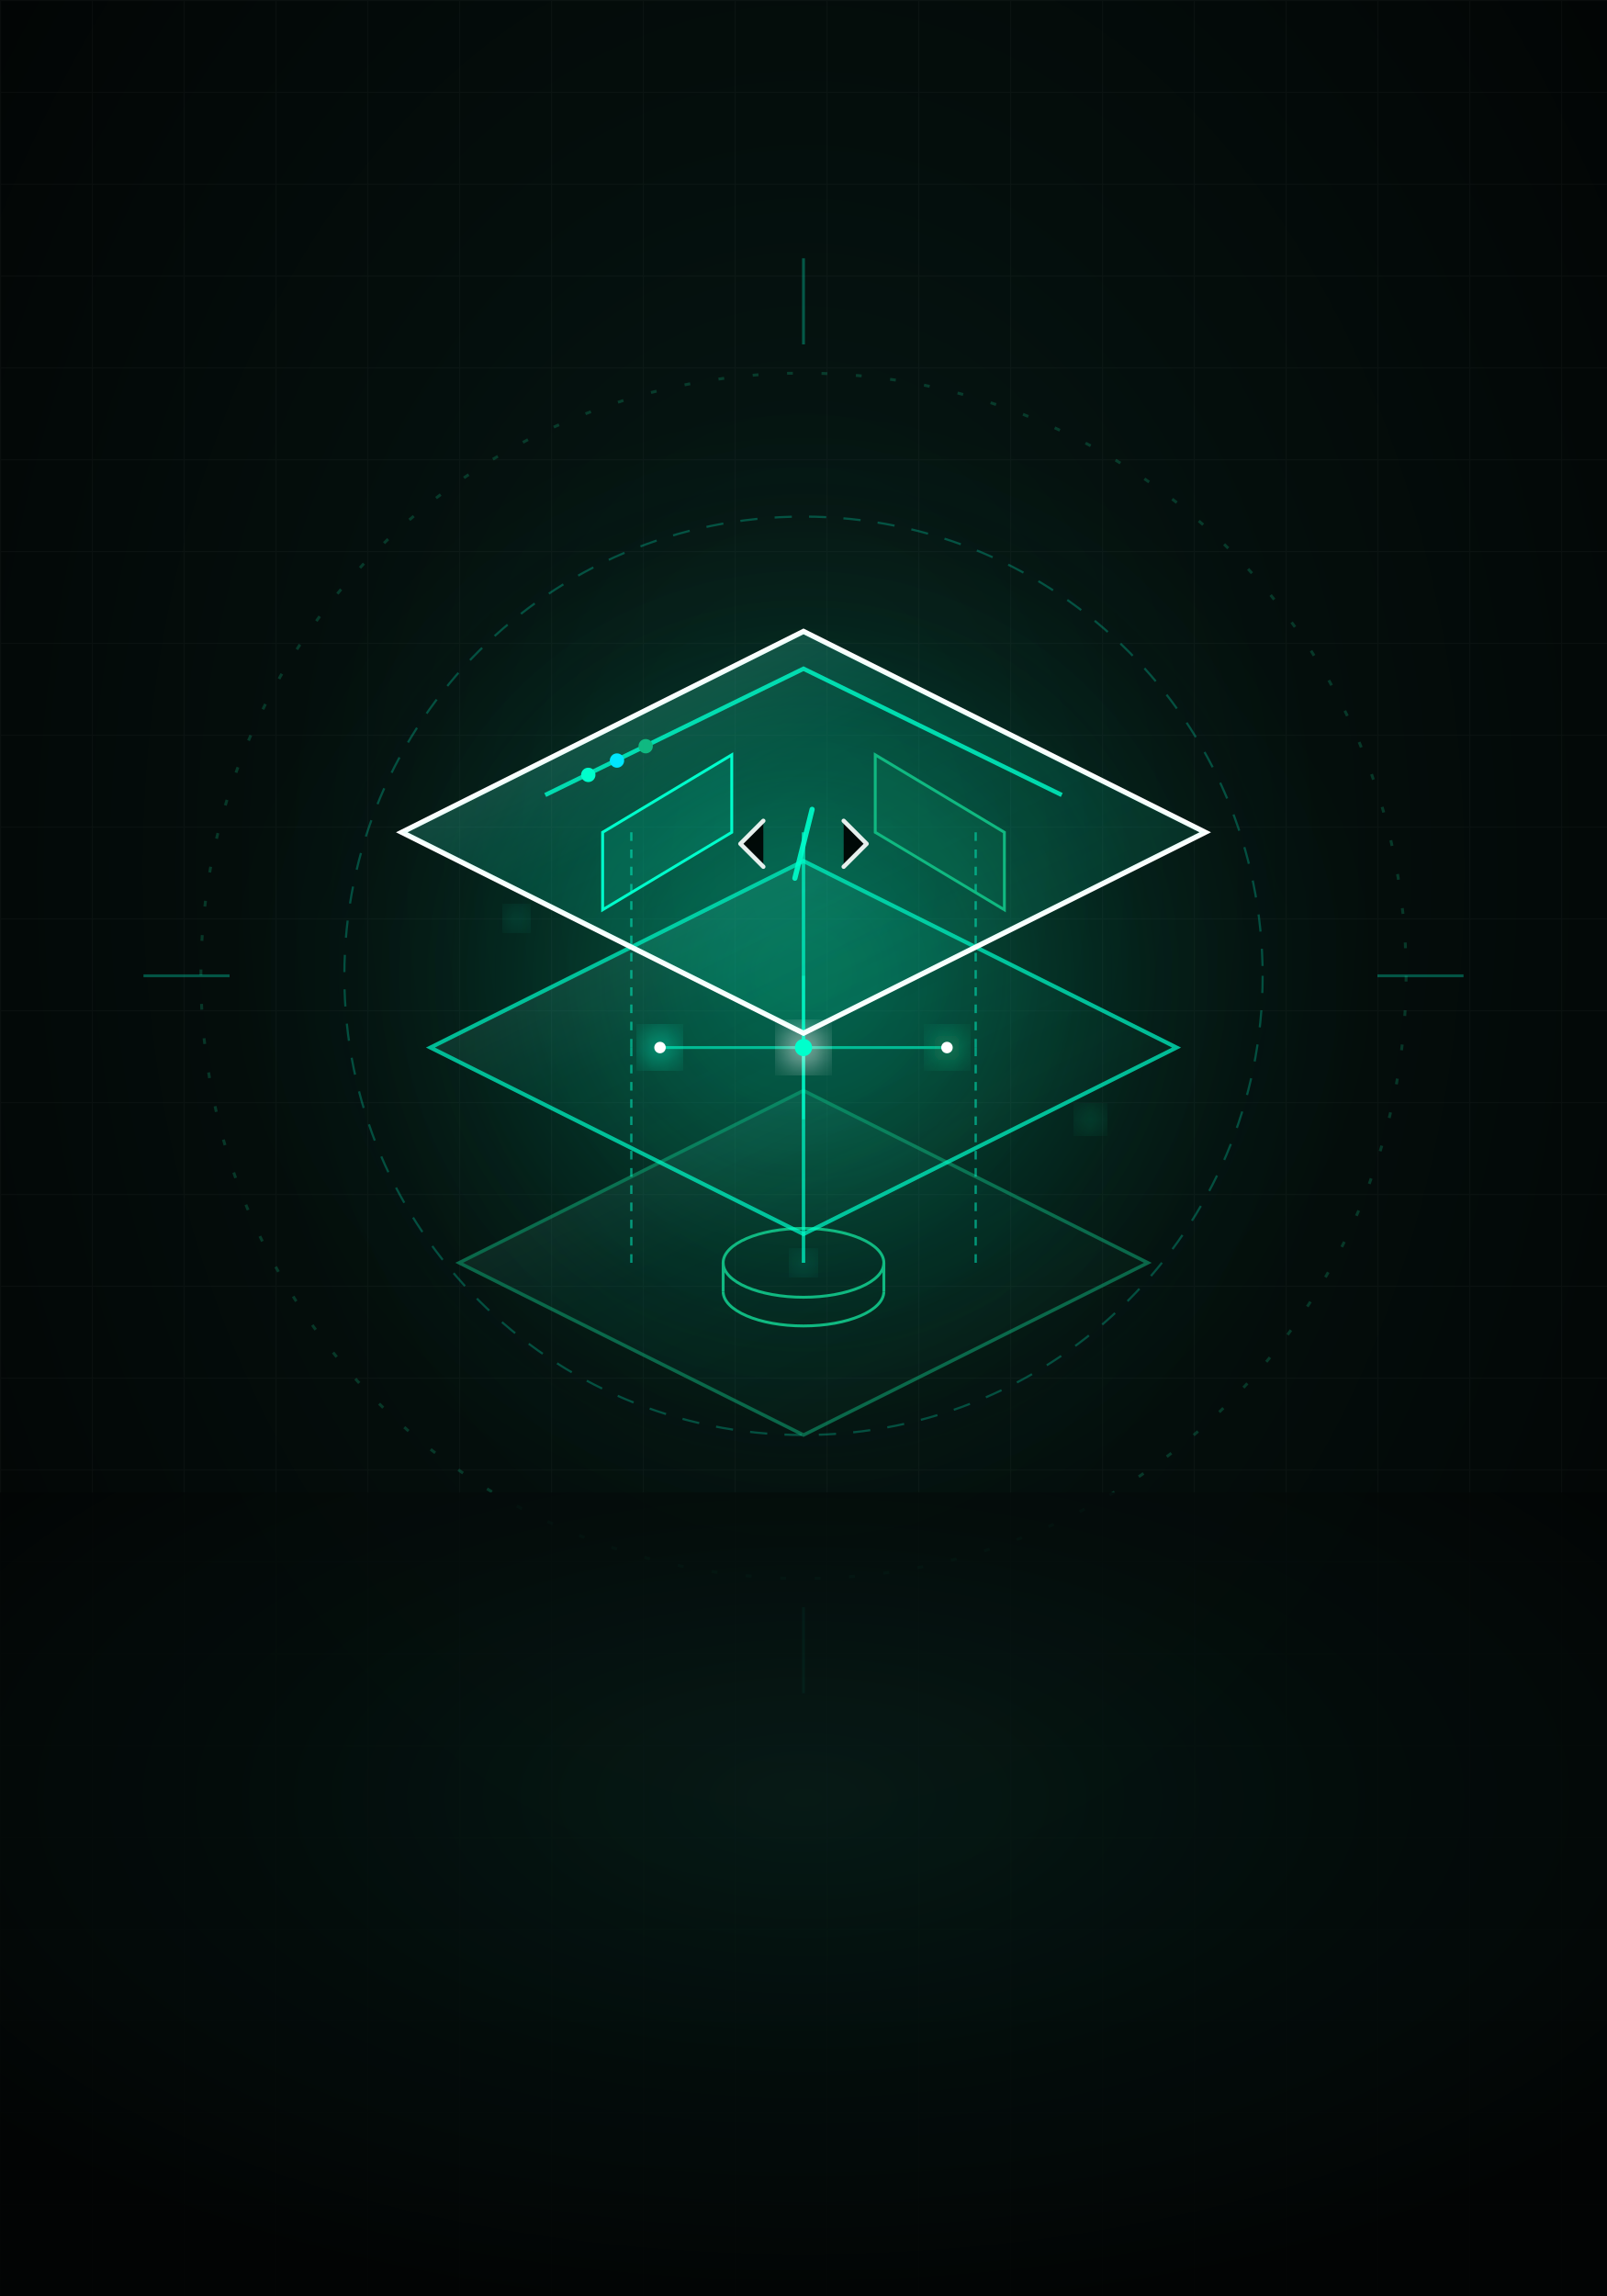
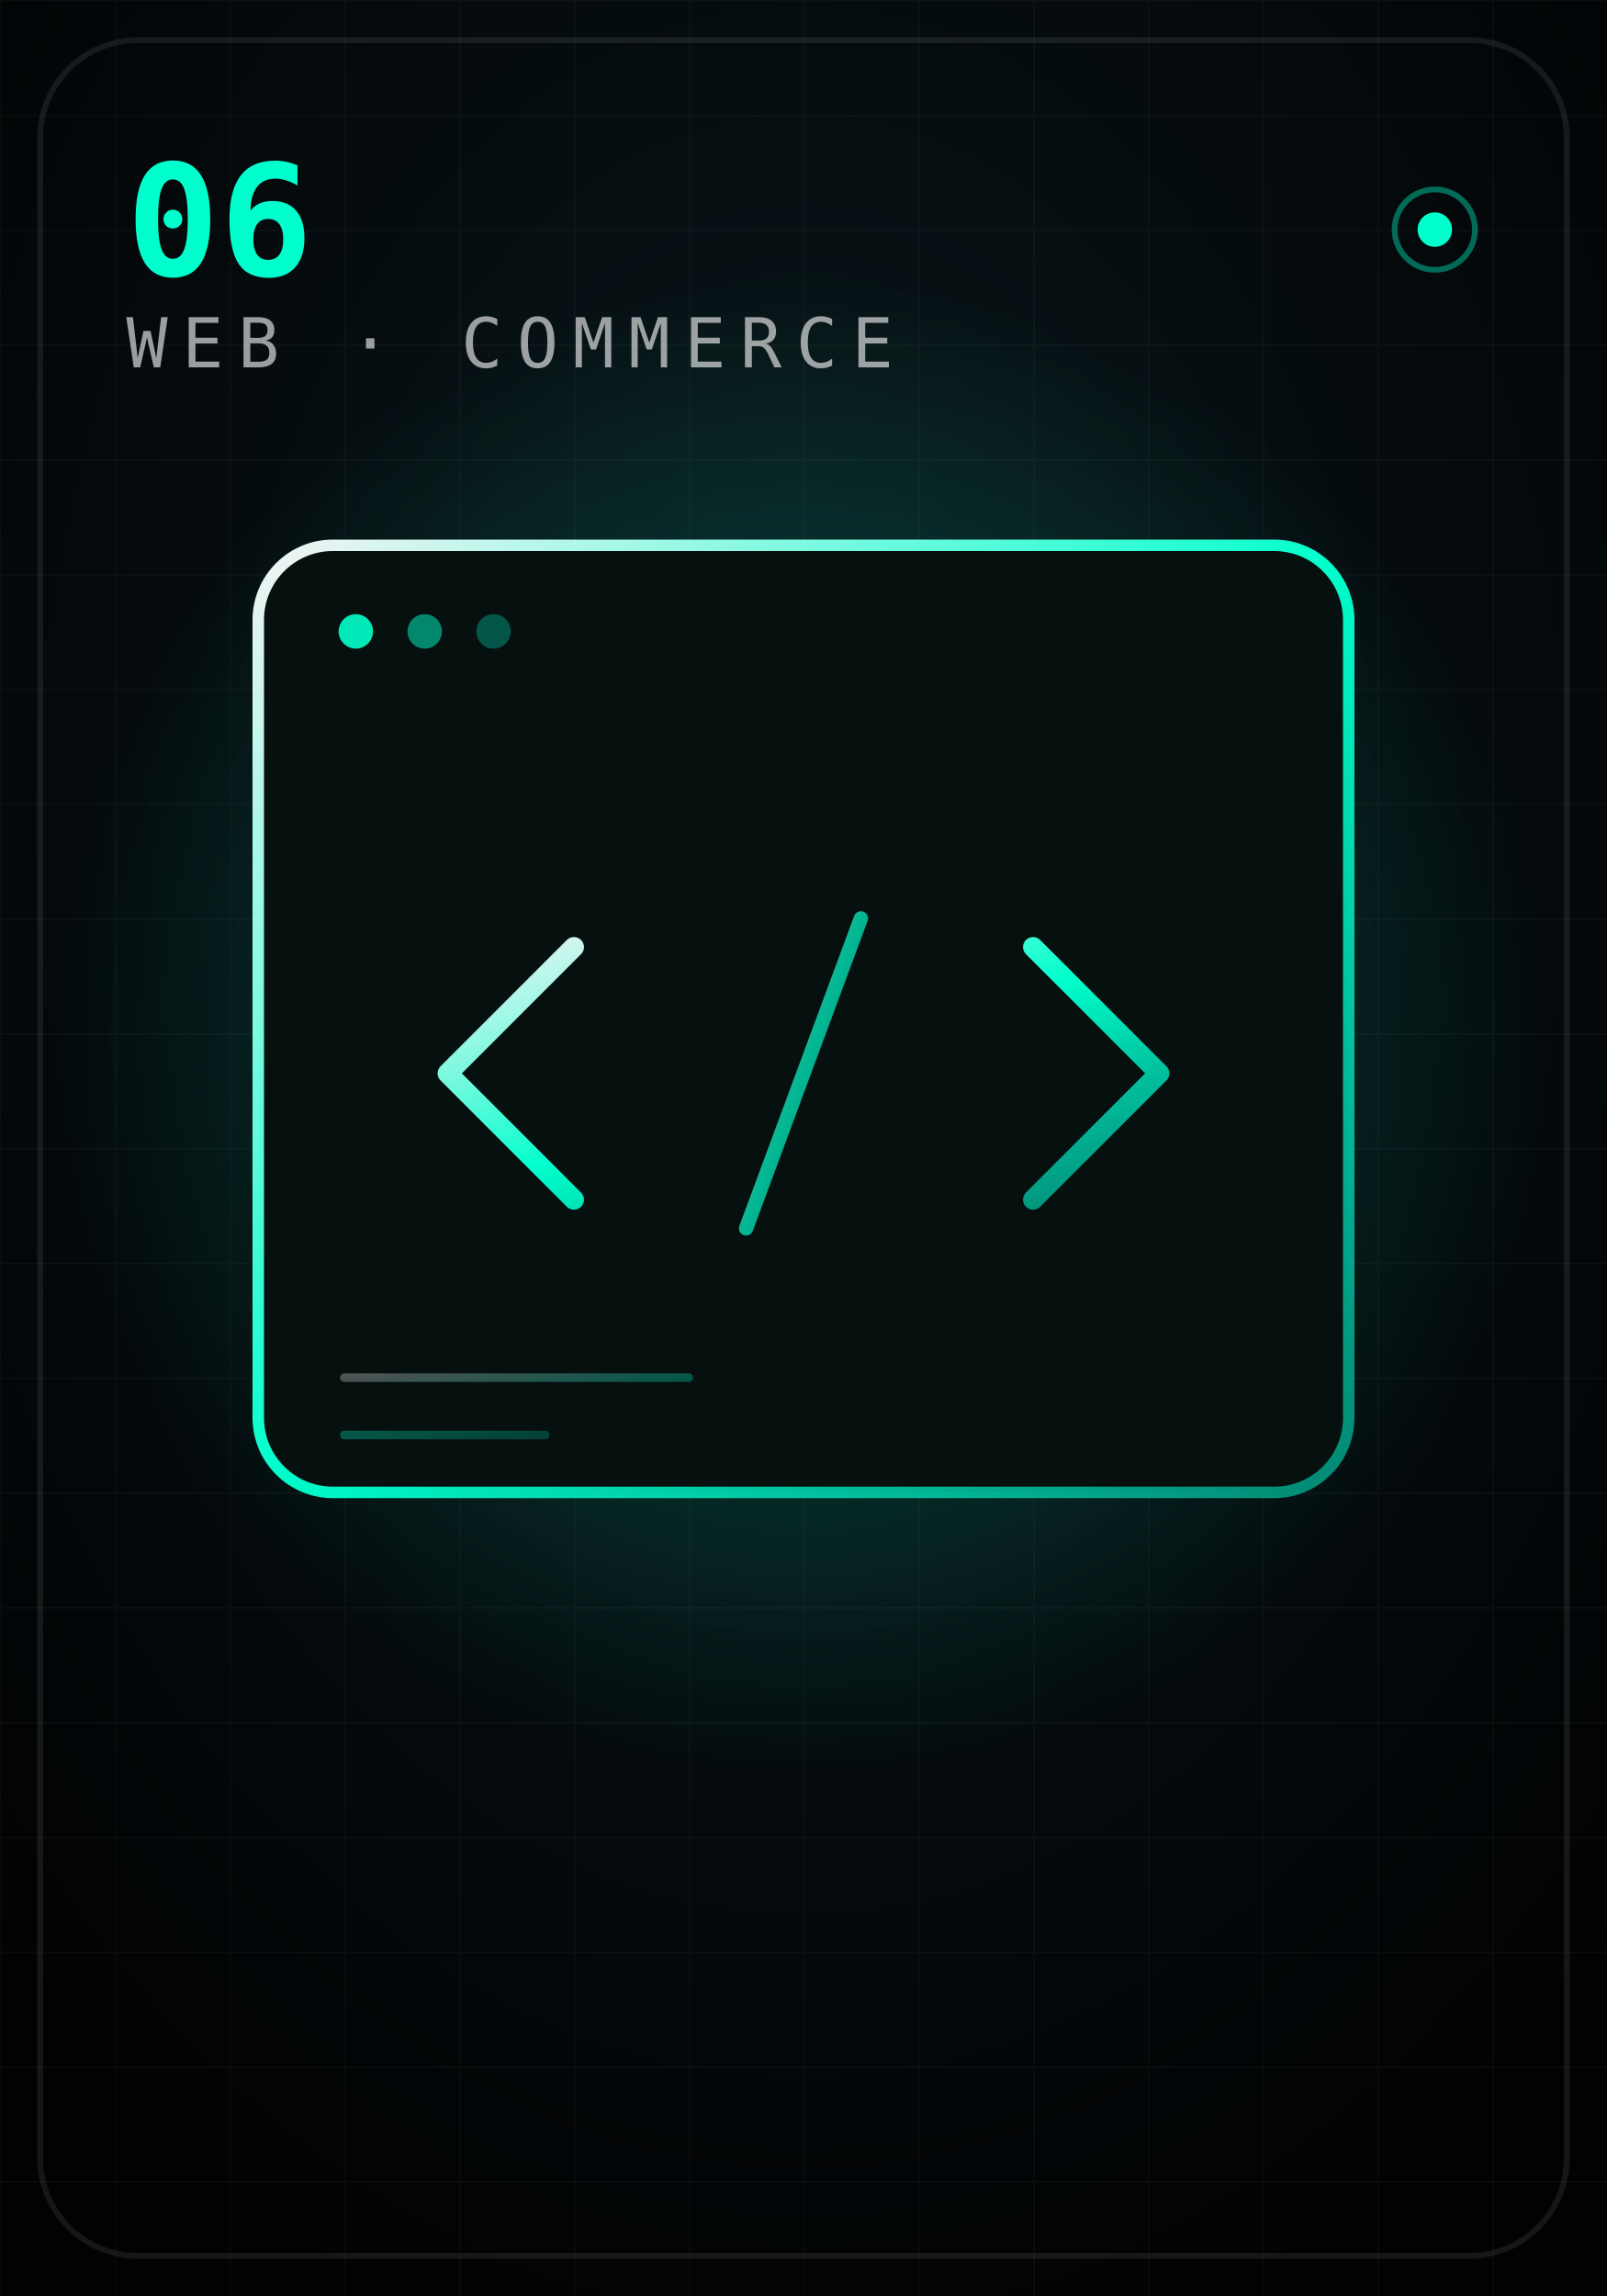
- <svg xmlns="http://www.w3.org/2000/svg" viewBox="0 0 560 800" width="100%" height="100%">
+ <svg xmlns="http://www.w3.org/2000/svg" viewBox="0 0 560 800" role="img" aria-label="Développement Fullstack">
  <defs>
-     <radialGradient id="bg-fullstack" cx="50%" cy="38%" r="65%">
-       <stop offset="0%" stop-color="#071c18" stop-opacity="1" />
-       <stop offset="50%" stop-color="#040e0c" stop-opacity="1" />
-       <stop offset="100%" stop-color="#020404" stop-opacity="1" />
+     <radialGradient id="bg" cx="50%" cy="36%" r="70%">
+       <stop offset="0" stop-color="#0b1c20" />
+       <stop offset=".55" stop-color="#050b0e" />
+       <stop offset="1" stop-color="#010203" />
    </radialGradient>
-     <radialGradient id="fs-core-glow" cx="50%" cy="50%" r="50%">
-       <stop offset="0%" stop-color="#00ffcc" stop-opacity="0.75" />
-       <stop offset="40%" stop-color="#10b981" stop-opacity="0.35" />
-       <stop offset="80%" stop-color="#047857" stop-opacity="0.08" />
-       <stop offset="100%" stop-color="#000000" stop-opacity="0" />
+     <radialGradient id="halo" cx="50%" cy="50%" r="50%">
+       <stop offset="0" stop-color="#00ffcc" stop-opacity=".28" />
+       <stop offset="1" stop-color="#00ffcc" stop-opacity="0" />
    </radialGradient>
-     <linearGradient id="glass-plate" x1="0%" y1="0%" x2="100%" y2="100%">
-       <stop offset="0%" stop-color="#ffffff" stop-opacity="0.25" />
-       <stop offset="40%" stop-color="#00ffcc" stop-opacity="0.1" />
-       <stop offset="100%" stop-color="#10b981" stop-opacity="0.03" />
+     <linearGradient id="ln" x1="0" y1="0" x2="1" y2="1">
+       <stop offset="0" stop-color="#fff" stop-opacity=".95" />
+       <stop offset=".5" stop-color="#00ffcc" />
+       <stop offset="1" stop-color="#00d8b4" stop-opacity=".6" />
    </linearGradient>
-     <filter id="glow-heavy" x="-50%" y="-50%" width="200%" height="200%">
-       <feGaussianBlur stdDeviation="35" result="blur" />
-     </filter>
-     <filter id="glow-soft" x="-30%" y="-30%" width="160%" height="160%">
-       <feGaussianBlur stdDeviation="6" result="blur" />
-     </filter>
-     <pattern id="grid-fs" width="32" height="32" patternUnits="userSpaceOnUse">
-       <path d="M 32 0 L 0 0 0 32" fill="none" stroke="#ffffff" stroke-width="0.75" stroke-opacity="0.03" />
+     <pattern id="grid" width="40" height="40" patternUnits="userSpaceOnUse">
+       <path d="M40 0H0V40" fill="none" stroke="#fff" stroke-opacity=".035" />
    </pattern>
  </defs>
-   <rect width="560" height="800" fill="url(#bg-fullstack)" />
-   <rect width="560" height="800" fill="url(#grid-fs)" />
-   <circle cx="280" cy="340" r="180" fill="url(#fs-core-glow)" filter="url(#glow-heavy)" opacity="0.6" />
-   <g opacity="0.25">
-     <circle cx="280" cy="340" r="210" fill="none" stroke="#10b981" stroke-width="1" stroke-dasharray="2 10" />
-     <circle cx="280" cy="340" r="160" fill="none" stroke="#00ffcc" stroke-width="0.75" stroke-dasharray="6 6" />
+   <rect width="560" height="800" fill="url(#bg)" />
+   <rect width="560" height="800" fill="url(#grid)" />
+   <circle cx="280" cy="360" r="260" fill="url(#halo)" />
+   <rect x="14" y="14" width="532" height="772" rx="34" fill="none" stroke="#fff" stroke-opacity=".08" stroke-width="2" />
+   <text x="44" y="96" font-family="ui-monospace,SFMono-Regular,Menlo,monospace" font-size="54" font-weight="700" fill="#00ffcc">06</text>
+   <text x="44" y="128" font-family="ui-monospace,SFMono-Regular,Menlo,monospace" font-size="24" letter-spacing="5" fill="#fff" fill-opacity=".6">WEB · COMMERCE</text>
+   <circle cx="500" cy="80" r="6" fill="#00ffcc" />
+   <circle cx="500" cy="80" r="14" fill="none" stroke="#00ffcc" stroke-opacity=".4" stroke-width="2" />
+   <g fill="none" stroke="url(#ln)" stroke-width="4" stroke-linecap="round" stroke-linejoin="round">
+     <rect x="90" y="190" width="380" height="330" rx="26" fill="#06100f" />
+     <path d="M90 250H470" stroke-opacity=".4" />
+     <circle cx="124" cy="220" r="6" fill="#00ffcc" fill-opacity="0.9" stroke="none" />
+     <circle cx="148" cy="220" r="6" fill="#00ffcc" fill-opacity="0.5" stroke="none" />
+     <circle cx="172" cy="220" r="6" fill="#00ffcc" fill-opacity="0.3" stroke="none" />
+     <path d="M200 330l-44 44 44 44M360 330l44 44-44 44" stroke-width="7" />
+     <path d="M300 320l-40 108" stroke-width="5" stroke-opacity=".7" />
+     <path d="M120 480h120M120 500h70" stroke-opacity=".3" stroke-width="3" />
  </g>
-   <g opacity="0.3" stroke="#00ffcc" stroke-width="1">
-     <line x1="280" y1="90" x2="280" y2="120" />
-     <line x1="280" y1="560" x2="280" y2="590" />
-     <line x1="50" y1="340" x2="80" y2="340" />
-     <line x1="480" y1="340" x2="510" y2="340" />
-   </g>
-   <g transform="translate(280, 340)">
-     <g transform="translate(0, 75)">
-       <polygon points="0,-35 120,25 0,85 -120,25" fill="url(#glass-plate)" stroke="#10b981" stroke-width="1.2" opacity="0.5" />
-       <ellipse cx="0" cy="25" rx="28" ry="12" fill="none" stroke="#10b981" stroke-width="1" />
-       <line x1="-28" y1="25" x2="-28" y2="35" stroke="#10b981" stroke-width="1" />
-       <line x1="28" y1="25" x2="28" y2="35" stroke="#10b981" stroke-width="1" />
-       <path d="M -28 35 A 28 12 0 0 0 28 35" fill="none" stroke="#10b981" stroke-width="1" />
-       <circle cx="0" cy="25" r="3" fill="#00ffcc" filter="url(#glow-soft)" />
-     </g>
-     <line x1="-60" y1="100" x2="-60" y2="25" stroke="#00ffcc" stroke-width="0.8" stroke-dasharray="3 3" opacity="0.5" />
-     <line x1="60" y1="100" x2="60" y2="25" stroke="#00ffcc" stroke-width="0.8" stroke-dasharray="3 3" opacity="0.5" />
-     <line x1="0" y1="100" x2="0" y2="25" stroke="#00ffcc" stroke-width="1.2" opacity="0.7" />
-     <g transform="translate(0, 0)">
-       <polygon points="0,-40 130,25 0,90 -130,25" fill="url(#glass-plate)" stroke="#00ffcc" stroke-width="1.4" opacity="0.7" />
-       <line x1="-50" y1="25" x2="50" y2="25" stroke="#00ffcc" stroke-width="1" opacity="0.6" />
-       <line x1="0" y1="0" x2="0" y2="50" stroke="#00ffcc" stroke-width="1" opacity="0.6" />
-       <circle cx="-50" cy="25" r="5" fill="#00ffcc" filter="url(#glow-soft)" />
-       <circle cx="-50" cy="25" r="2" fill="#ffffff" />
-       <circle cx="50" cy="25" r="5" fill="#10b981" filter="url(#glow-soft)" />
-       <circle cx="50" cy="25" r="2" fill="#ffffff" />
-       <circle cx="0" cy="25" r="6" fill="#ffffff" filter="url(#glow-soft)" />
-       <circle cx="0" cy="25" r="3" fill="#00ffcc" />
-     </g>
-     <line x1="-60" y1="25" x2="-60" y2="-50" stroke="#00ffcc" stroke-width="0.8" stroke-dasharray="3 3" opacity="0.5" />
-     <line x1="60" y1="25" x2="60" y2="-50" stroke="#00ffcc" stroke-width="0.8" stroke-dasharray="3 3" opacity="0.5" />
-     <line x1="0" y1="25" x2="0" y2="-50" stroke="#00ffcc" stroke-width="1.2" opacity="0.7" />
-     <g transform="translate(0, -75)">
-       <polygon points="0,-45 140,25 0,95 -140,25" fill="url(#glass-plate)" stroke="#ffffff" stroke-width="1.8" />
-       <polygon points="0,-45 140,25 0,95 -140,25" fill="rgba(0,255,204,0.06)" />
-       <path d="M -90 12 L 0 -32 L 90 12" fill="none" stroke="#00ffcc" stroke-width="1.5" opacity="0.8" />
-       <circle cx="-75" cy="5" r="2.5" fill="#00ffcc" />
-       <circle cx="-65" cy="0" r="2.5" fill="#00e5ff" />
-       <circle cx="-55" cy="-5" r="2.5" fill="#10b981" />
-       <polygon points="-70,25 -25,-2 -25,25 -70,52" fill="rgba(0,255,204,0.1)" stroke="#00ffcc" stroke-width="1" />
-       <polygon points="25,-2 70,25 70,52 25,25" fill="rgba(16,185,129,0.1)" stroke="#10b981" stroke-width="1" />
-       <g transform="translate(0, 25)" stroke="#ffffff" stroke-width="1.5" stroke-linecap="round" stroke-linejoin="round" opacity="0.9">
-         <path d="M -14 -4 L -22 4 L -14 12" />
-         <path d="M 14 -4 L 22 4 L 14 12" />
-         <line x1="-3" y1="16" x2="3" y2="-8" stroke="#00ffcc" stroke-width="1.8" />
-       </g>
-     </g>
-     <circle cx="-100" cy="-20" r="3" fill="#00ffcc" filter="url(#glow-soft)" />
-     <circle cx="100" cy="50" r="3.5" fill="#10b981" filter="url(#glow-soft)" />
-   </g>
-   <rect y="520" width="560" height="280" fill="url(#bg-fullstack)" opacity="0.85" />
</svg>
